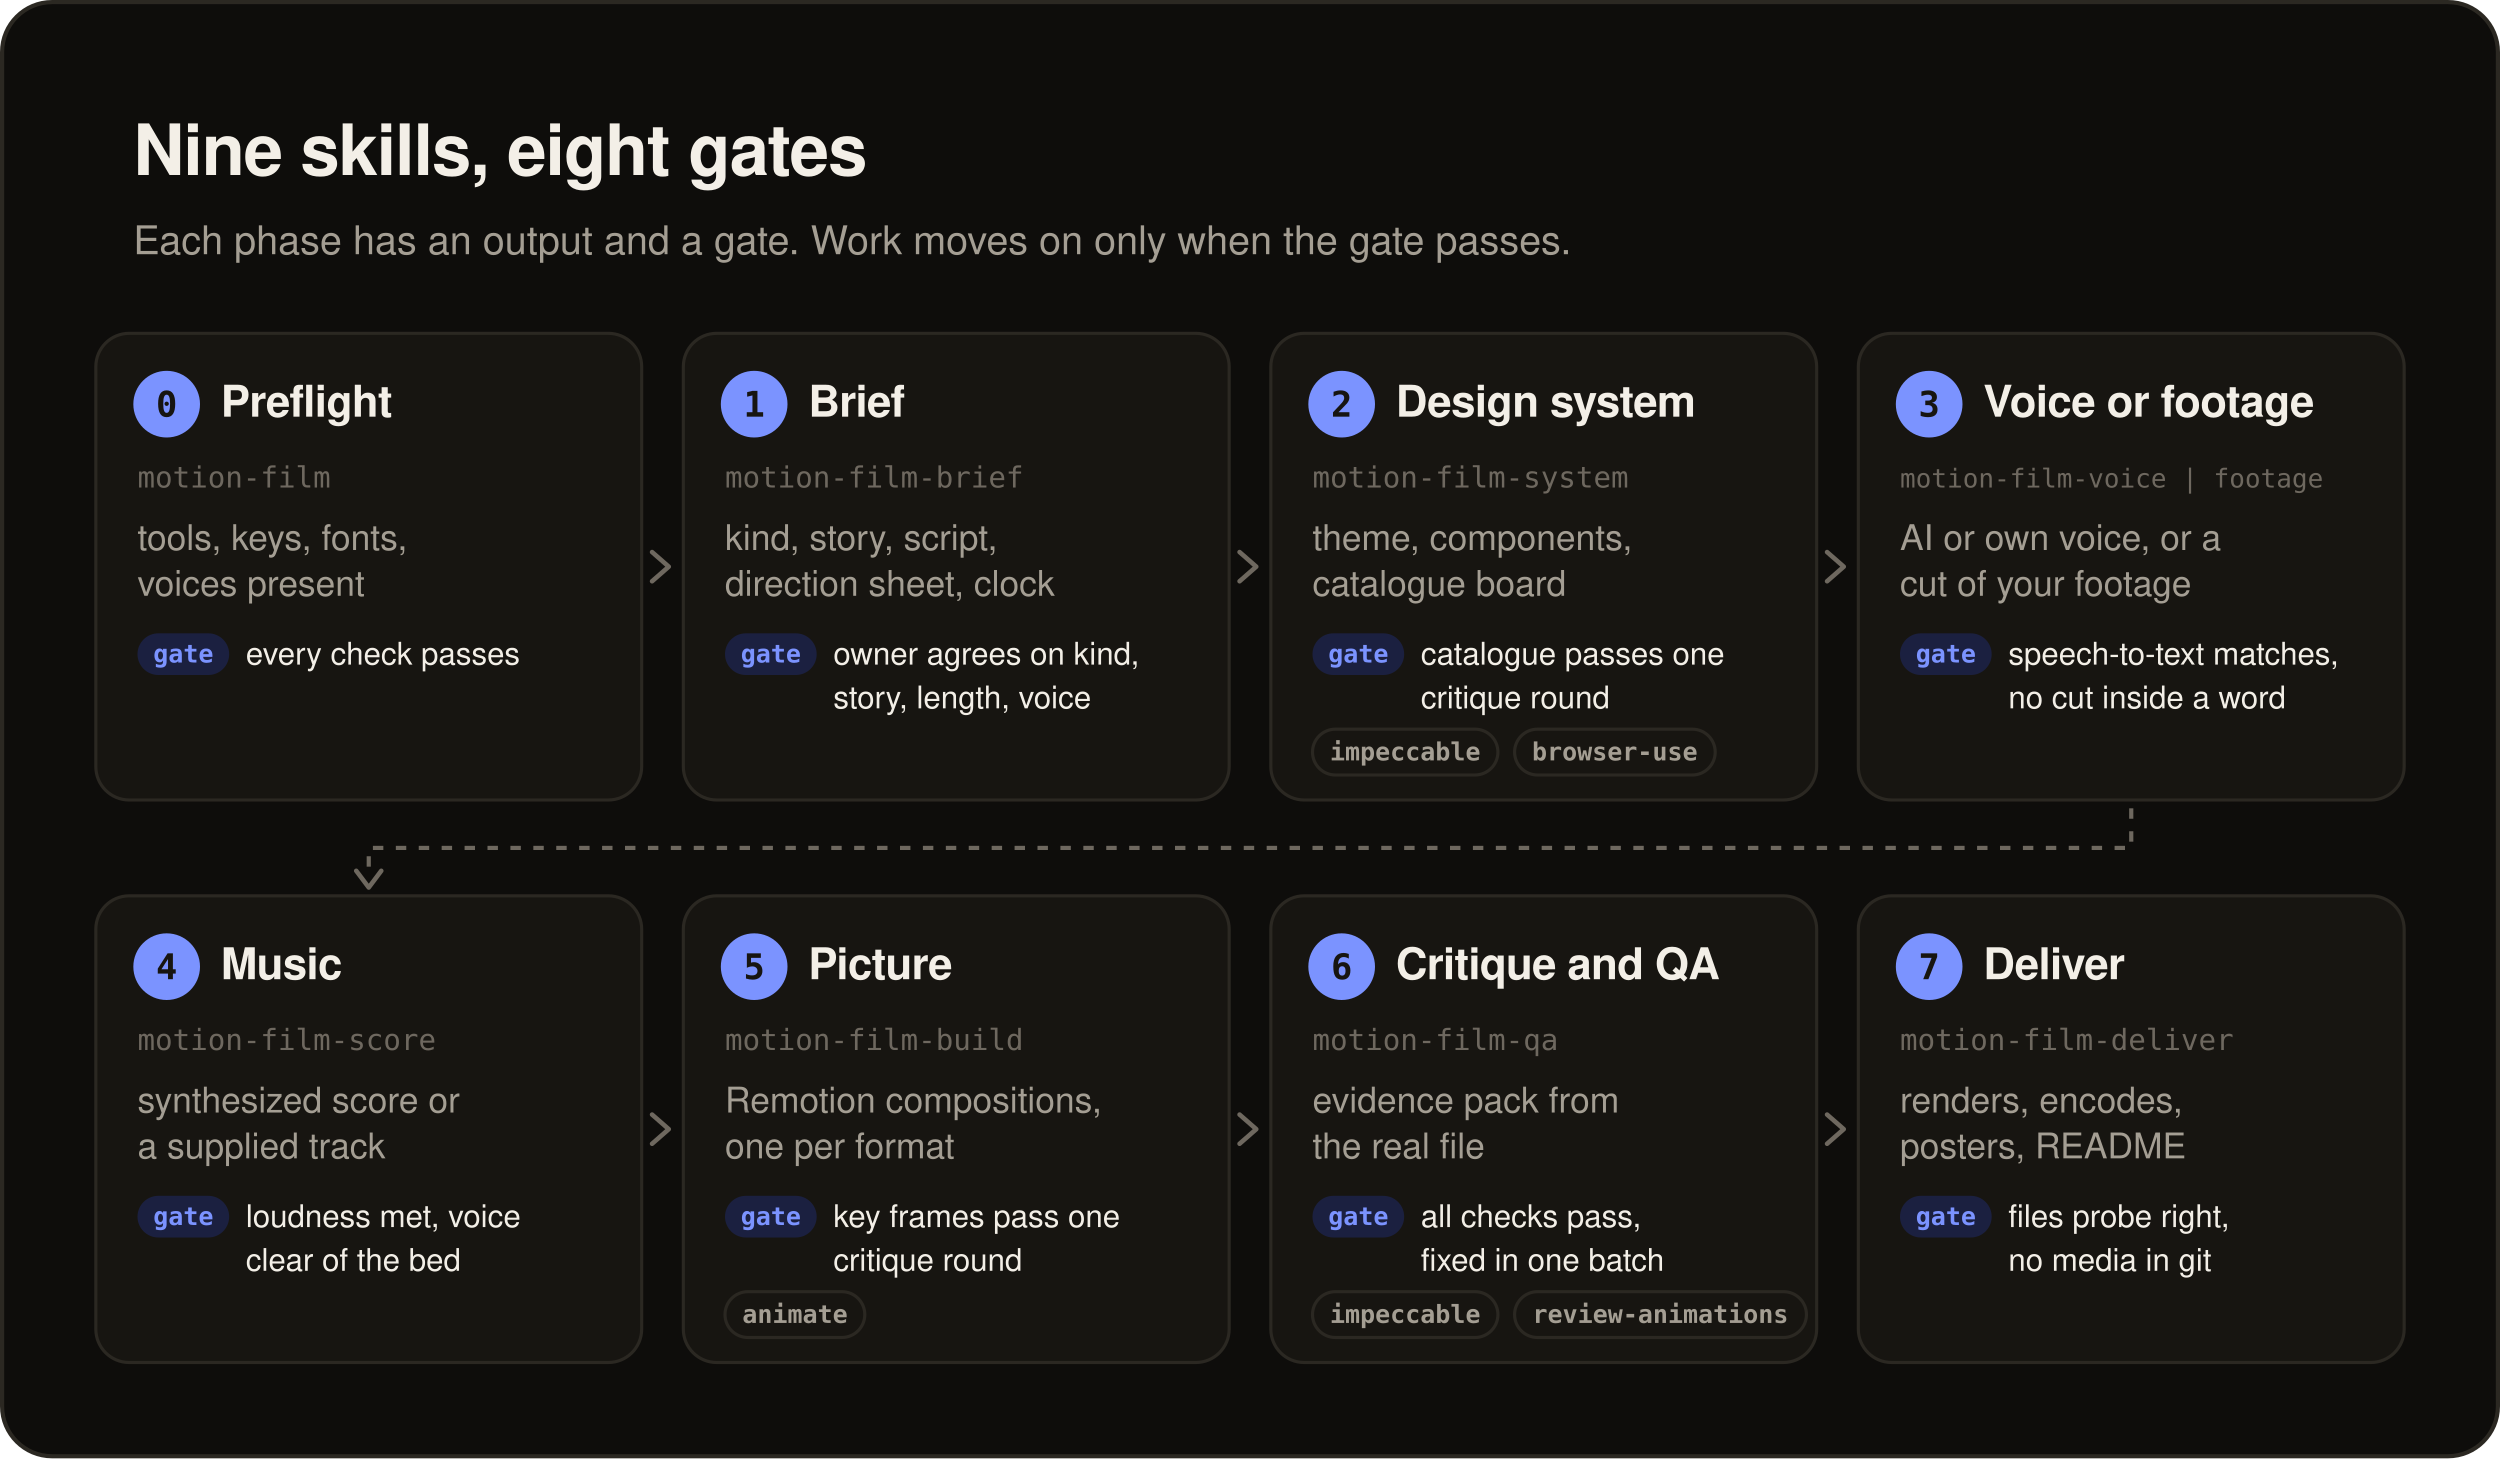
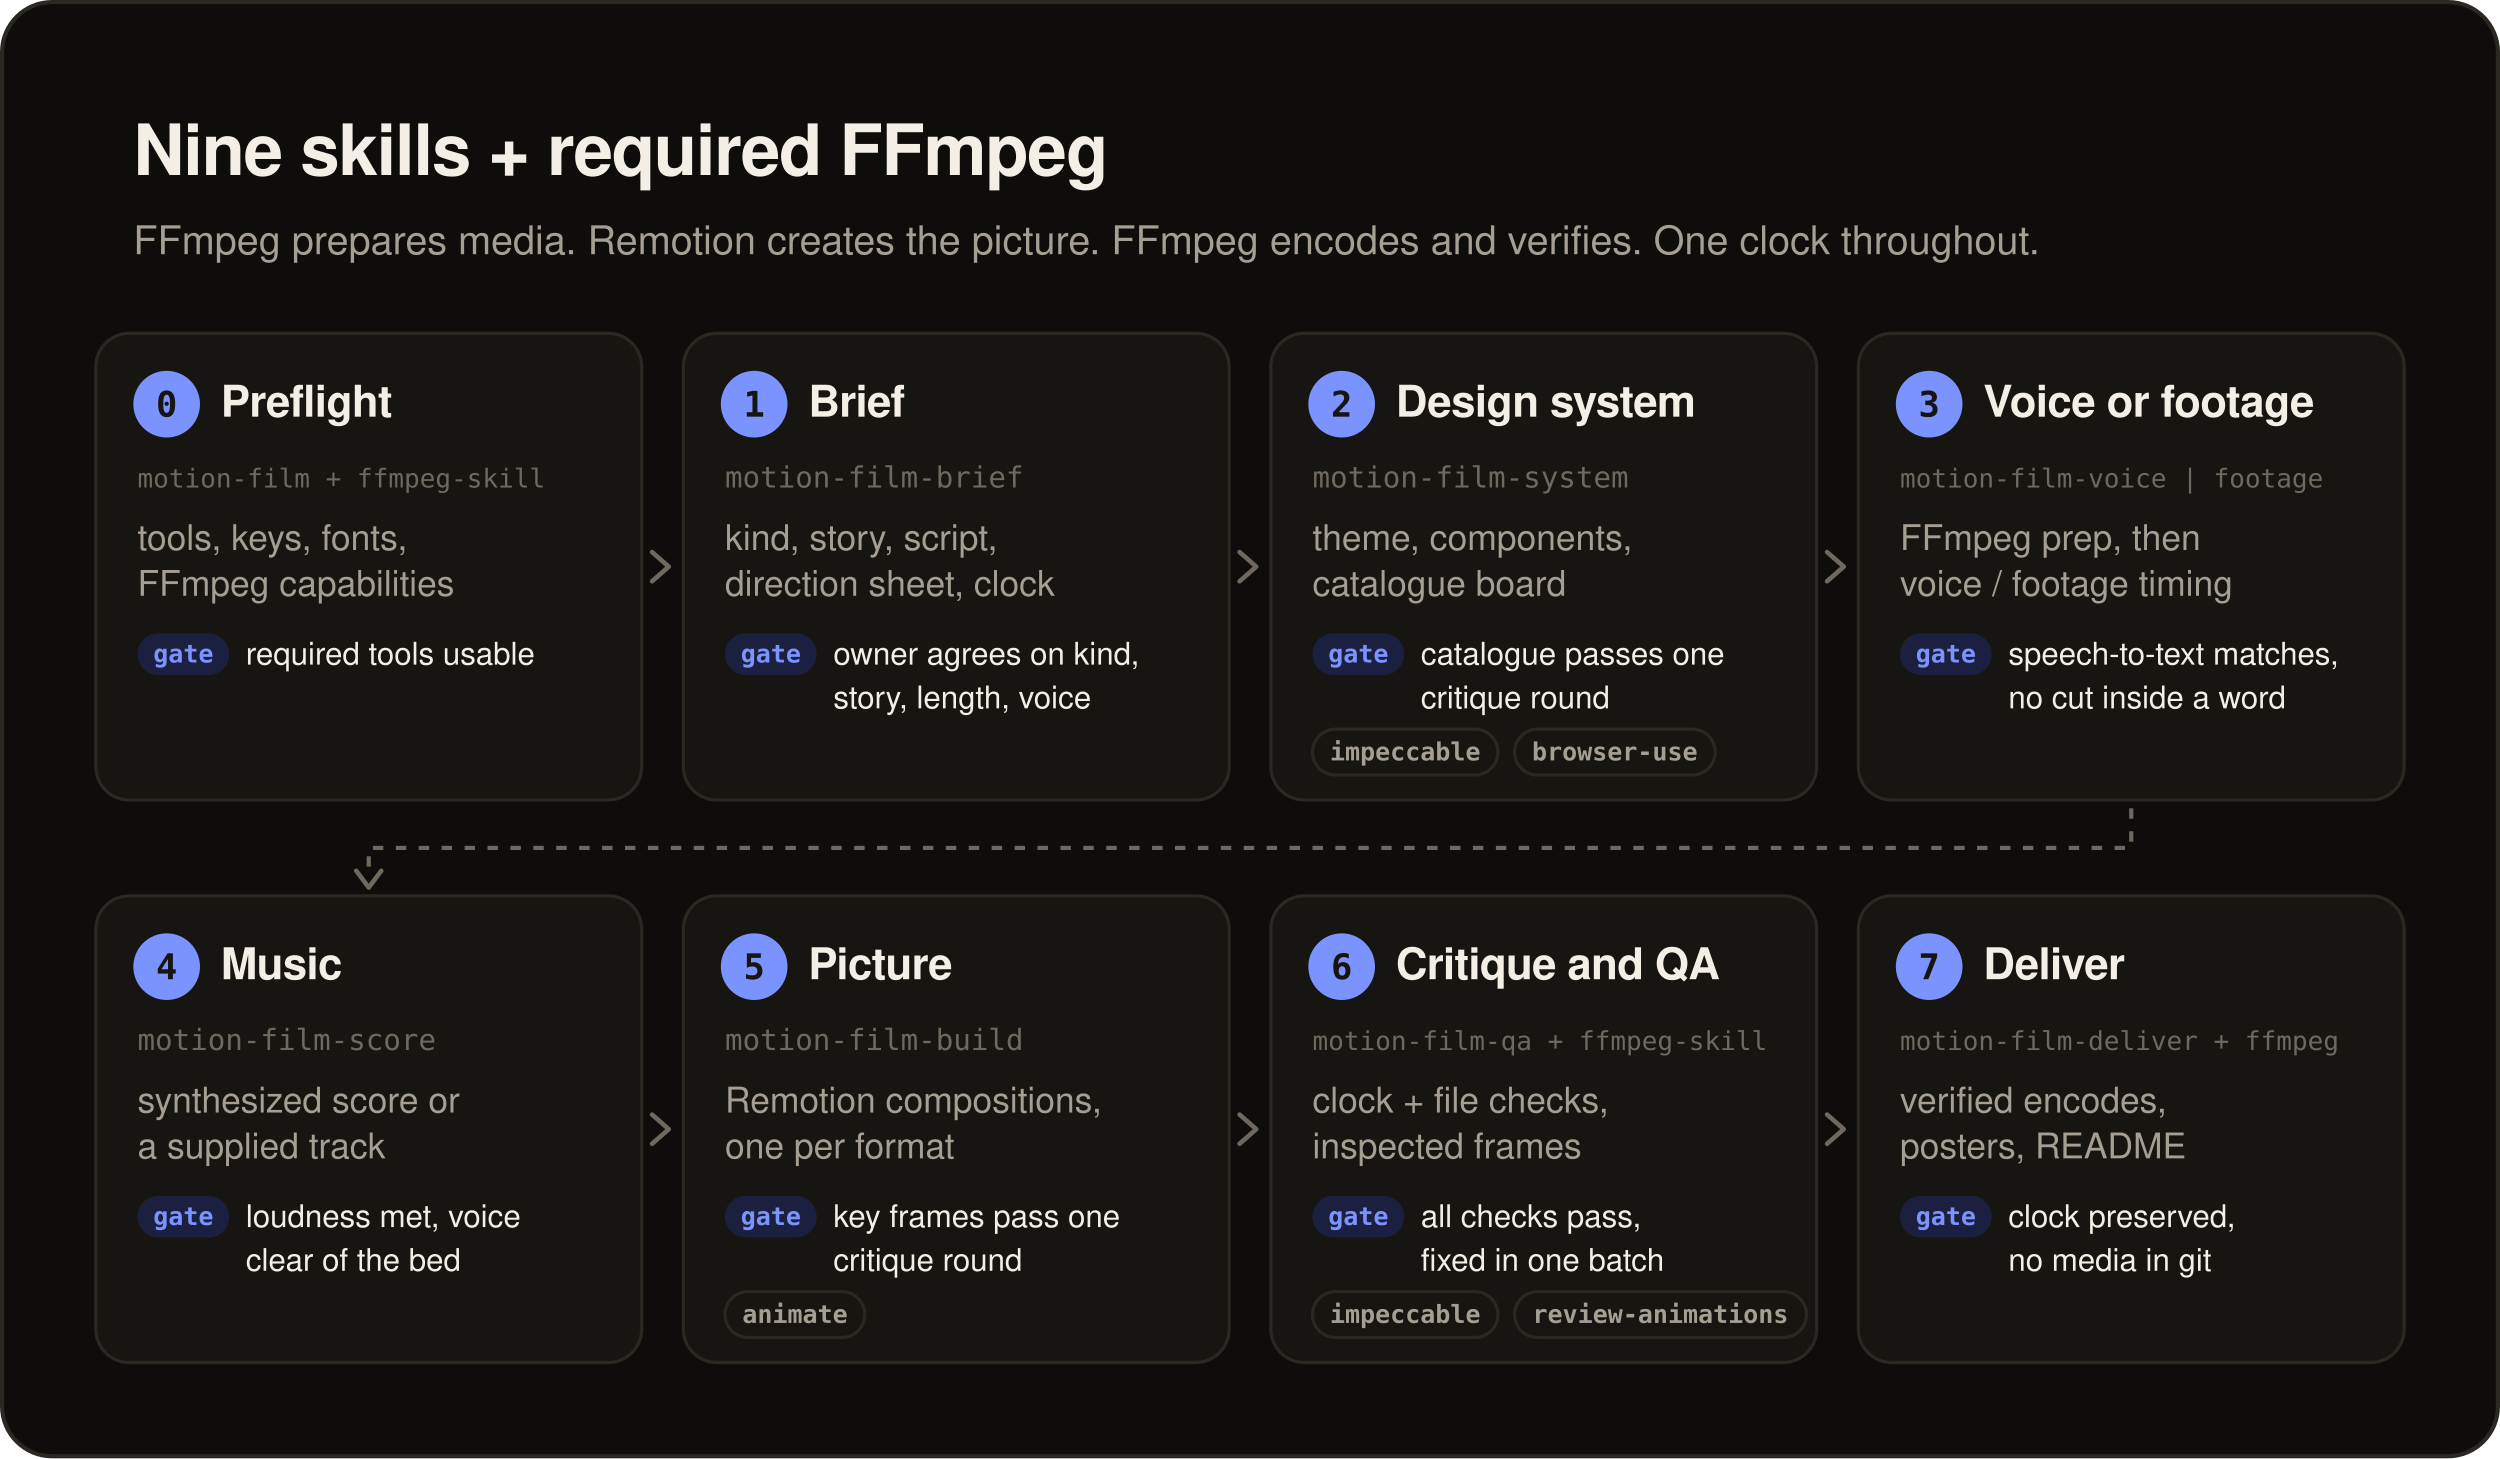
<svg xmlns="http://www.w3.org/2000/svg" viewBox="0 0 1200 700" width="1200" height="700" role="img" aria-label="The eight phases with their outputs and gates">
  <style />
  <rect x="1.0" y="1.0" width="1198.0" height="698.0" rx="24" fill="#0E0D0B" stroke="#2B2822" stroke-width="2" opacity="1" />
-   <text x="64.0" y="84.0" font-family="ui-sans-serif, -apple-system, BlinkMacSystemFont, 'Segoe UI', Helvetica, Arial, sans-serif" font-size="34" font-weight="700" fill="#F3EFE7" text-anchor="start" letter-spacing="-0.6" opacity="1">Nine skills, eight gates</text>
-   <text x="64.0" y="122.0" font-family="ui-sans-serif, -apple-system, BlinkMacSystemFont, 'Segoe UI', Helvetica, Arial, sans-serif" font-size="19" font-weight="400" fill="#A49E93" text-anchor="start" letter-spacing="0" opacity="1">Each phase has an output and a gate. Work moves on only when the gate passes.</text>
+   <text x="64.0" y="84.0" font-family="ui-sans-serif, -apple-system, BlinkMacSystemFont, 'Segoe UI', Helvetica, Arial, sans-serif" font-size="34" font-weight="700" fill="#F3EFE7" text-anchor="start" letter-spacing="-0.6" opacity="1">Nine skills + required FFmpeg</text>
+   <text x="64.0" y="122.0" font-family="ui-sans-serif, -apple-system, BlinkMacSystemFont, 'Segoe UI', Helvetica, Arial, sans-serif" font-size="19" font-weight="400" fill="#A49E93" text-anchor="start" letter-spacing="0" opacity="1">FFmpeg prepares media. Remotion creates the picture. FFmpeg encodes and verifies. One clock throughout.</text>
  <rect x="46.0" y="160.0" width="262.0" height="224.0" rx="16" fill="#171511" stroke="#2B2822" stroke-width="1.5" opacity="1" />
  <circle cx="80.0" cy="194" r="16" fill="#7B93FF" />
  <text x="80.0" y="200.0" font-family="ui-monospace, SFMono-Regular, Menlo, Consolas, monospace" font-size="17" font-weight="700" fill="#171511" text-anchor="middle" letter-spacing="0" opacity="1">0</text>
  <text x="106.0" y="200.0" font-family="ui-sans-serif, -apple-system, BlinkMacSystemFont, 'Segoe UI', Helvetica, Arial, sans-serif" font-size="21" font-weight="700" fill="#F3EFE7" text-anchor="start" letter-spacing="-0.3" opacity="1">Preflight</text>
-   <text x="66.0" y="234.0" font-family="ui-monospace, SFMono-Regular, Menlo, Consolas, monospace" font-size="14" font-weight="500" fill="#6E685F" text-anchor="start" letter-spacing="0" opacity="1">motion-film</text>
+   <text x="66.0" y="234.0" font-family="ui-monospace, SFMono-Regular, Menlo, Consolas, monospace" font-size="12.5" font-weight="500" fill="#6E685F" text-anchor="start" letter-spacing="0" opacity="1">motion-film + ffmpeg-skill</text>
  <text x="66.0" y="264.0" font-family="ui-sans-serif, -apple-system, BlinkMacSystemFont, 'Segoe UI', Helvetica, Arial, sans-serif" font-size="17" font-weight="400" fill="#A49E93" text-anchor="start" letter-spacing="0" opacity="1">tools, keys, fonts,</text>
-   <text x="66.0" y="286.0" font-family="ui-sans-serif, -apple-system, BlinkMacSystemFont, 'Segoe UI', Helvetica, Arial, sans-serif" font-size="17" font-weight="400" fill="#A49E93" text-anchor="start" letter-spacing="0" opacity="1">voices present</text>
+   <text x="66.0" y="286.0" font-family="ui-sans-serif, -apple-system, BlinkMacSystemFont, 'Segoe UI', Helvetica, Arial, sans-serif" font-size="17" font-weight="400" fill="#A49E93" text-anchor="start" letter-spacing="0" opacity="1">FFmpeg capabilities</text>
  <rect x="66.0" y="304.0" width="44.0" height="20.0" rx="10" fill="#1B2040" stroke="none" stroke-width="1" opacity="1" />
  <text x="88.0" y="318.0" font-family="ui-monospace, SFMono-Regular, Menlo, Consolas, monospace" font-size="12" font-weight="700" fill="#7B93FF" text-anchor="middle" letter-spacing="0" opacity="1">gate</text>
-   <text x="118.0" y="319.0" font-family="ui-sans-serif, -apple-system, BlinkMacSystemFont, 'Segoe UI', Helvetica, Arial, sans-serif" font-size="15" font-weight="500" fill="#F3EFE7" text-anchor="start" letter-spacing="0" opacity="1">every check passes</text>
+   <text x="118.0" y="319.0" font-family="ui-sans-serif, -apple-system, BlinkMacSystemFont, 'Segoe UI', Helvetica, Arial, sans-serif" font-size="15" font-weight="500" fill="#F3EFE7" text-anchor="start" letter-spacing="0" opacity="1">required tools usable</text>
  <path d="M313.0 265.0 L321.0 272.0 L313.0 279.0" fill="none" stroke="#6E685F" stroke-width="2.2" stroke-linecap="round" stroke-linejoin="round" />
  <rect x="328.0" y="160.0" width="262.0" height="224.0" rx="16" fill="#171511" stroke="#2B2822" stroke-width="1.5" opacity="1" />
  <circle cx="362.0" cy="194" r="16" fill="#7B93FF" />
  <text x="362.0" y="200.0" font-family="ui-monospace, SFMono-Regular, Menlo, Consolas, monospace" font-size="17" font-weight="700" fill="#171511" text-anchor="middle" letter-spacing="0" opacity="1">1</text>
  <text x="388.0" y="200.0" font-family="ui-sans-serif, -apple-system, BlinkMacSystemFont, 'Segoe UI', Helvetica, Arial, sans-serif" font-size="21" font-weight="700" fill="#F3EFE7" text-anchor="start" letter-spacing="-0.3" opacity="1">Brief</text>
  <text x="348.0" y="234.0" font-family="ui-monospace, SFMono-Regular, Menlo, Consolas, monospace" font-size="14" font-weight="500" fill="#6E685F" text-anchor="start" letter-spacing="0" opacity="1">motion-film-brief</text>
  <text x="348.0" y="264.0" font-family="ui-sans-serif, -apple-system, BlinkMacSystemFont, 'Segoe UI', Helvetica, Arial, sans-serif" font-size="17" font-weight="400" fill="#A49E93" text-anchor="start" letter-spacing="0" opacity="1">kind, story, script,</text>
  <text x="348.0" y="286.0" font-family="ui-sans-serif, -apple-system, BlinkMacSystemFont, 'Segoe UI', Helvetica, Arial, sans-serif" font-size="17" font-weight="400" fill="#A49E93" text-anchor="start" letter-spacing="0" opacity="1">direction sheet, clock</text>
  <rect x="348.0" y="304.0" width="44.0" height="20.0" rx="10" fill="#1B2040" stroke="none" stroke-width="1" opacity="1" />
  <text x="370.0" y="318.0" font-family="ui-monospace, SFMono-Regular, Menlo, Consolas, monospace" font-size="12" font-weight="700" fill="#7B93FF" text-anchor="middle" letter-spacing="0" opacity="1">gate</text>
  <text x="400.0" y="319.0" font-family="ui-sans-serif, -apple-system, BlinkMacSystemFont, 'Segoe UI', Helvetica, Arial, sans-serif" font-size="15" font-weight="500" fill="#F3EFE7" text-anchor="start" letter-spacing="0" opacity="1">owner agrees on kind,</text>
  <text x="400.0" y="340.0" font-family="ui-sans-serif, -apple-system, BlinkMacSystemFont, 'Segoe UI', Helvetica, Arial, sans-serif" font-size="15" font-weight="500" fill="#F3EFE7" text-anchor="start" letter-spacing="0" opacity="1">story, length, voice</text>
  <path d="M595.0 265.0 L603.0 272.0 L595.0 279.0" fill="none" stroke="#6E685F" stroke-width="2.2" stroke-linecap="round" stroke-linejoin="round" />
  <rect x="610.0" y="160.0" width="262.0" height="224.0" rx="16" fill="#171511" stroke="#2B2822" stroke-width="1.5" opacity="1" />
  <circle cx="644.0" cy="194" r="16" fill="#7B93FF" />
  <text x="644.0" y="200.0" font-family="ui-monospace, SFMono-Regular, Menlo, Consolas, monospace" font-size="17" font-weight="700" fill="#171511" text-anchor="middle" letter-spacing="0" opacity="1">2</text>
  <text x="670.0" y="200.0" font-family="ui-sans-serif, -apple-system, BlinkMacSystemFont, 'Segoe UI', Helvetica, Arial, sans-serif" font-size="21" font-weight="700" fill="#F3EFE7" text-anchor="start" letter-spacing="-0.3" opacity="1">Design system</text>
  <text x="630.0" y="234.0" font-family="ui-monospace, SFMono-Regular, Menlo, Consolas, monospace" font-size="14" font-weight="500" fill="#6E685F" text-anchor="start" letter-spacing="0" opacity="1">motion-film-system</text>
  <text x="630.0" y="264.0" font-family="ui-sans-serif, -apple-system, BlinkMacSystemFont, 'Segoe UI', Helvetica, Arial, sans-serif" font-size="17" font-weight="400" fill="#A49E93" text-anchor="start" letter-spacing="0" opacity="1">theme, components,</text>
  <text x="630.0" y="286.0" font-family="ui-sans-serif, -apple-system, BlinkMacSystemFont, 'Segoe UI', Helvetica, Arial, sans-serif" font-size="17" font-weight="400" fill="#A49E93" text-anchor="start" letter-spacing="0" opacity="1">catalogue board</text>
  <rect x="630.0" y="304.0" width="44.0" height="20.0" rx="10" fill="#1B2040" stroke="none" stroke-width="1" opacity="1" />
  <text x="652.0" y="318.0" font-family="ui-monospace, SFMono-Regular, Menlo, Consolas, monospace" font-size="12" font-weight="700" fill="#7B93FF" text-anchor="middle" letter-spacing="0" opacity="1">gate</text>
  <text x="682.0" y="319.0" font-family="ui-sans-serif, -apple-system, BlinkMacSystemFont, 'Segoe UI', Helvetica, Arial, sans-serif" font-size="15" font-weight="500" fill="#F3EFE7" text-anchor="start" letter-spacing="0" opacity="1">catalogue passes one</text>
  <text x="682.0" y="340.0" font-family="ui-sans-serif, -apple-system, BlinkMacSystemFont, 'Segoe UI', Helvetica, Arial, sans-serif" font-size="15" font-weight="500" fill="#F3EFE7" text-anchor="start" letter-spacing="0" opacity="1">critique round</text>
  <rect x="630.0" y="350.0" width="89.0" height="22.0" rx="11" fill="none" stroke="#2B2822" stroke-width="1.5" opacity="1" />
  <text x="674.5" y="365.0" font-family="ui-monospace, SFMono-Regular, Menlo, Consolas, monospace" font-size="12" font-weight="600" fill="#A49E93" text-anchor="middle" letter-spacing="0" opacity="1">impeccable</text>
  <rect x="727.0" y="350.0" width="96.3" height="22.0" rx="11" fill="none" stroke="#2B2822" stroke-width="1.5" opacity="1" />
  <text x="775.1" y="365.0" font-family="ui-monospace, SFMono-Regular, Menlo, Consolas, monospace" font-size="12" font-weight="600" fill="#A49E93" text-anchor="middle" letter-spacing="0" opacity="1">browser-use</text>
  <path d="M877.0 265.0 L885.0 272.0 L877.0 279.0" fill="none" stroke="#6E685F" stroke-width="2.2" stroke-linecap="round" stroke-linejoin="round" />
  <rect x="892.0" y="160.0" width="262.0" height="224.0" rx="16" fill="#171511" stroke="#2B2822" stroke-width="1.5" opacity="1" />
  <circle cx="926.0" cy="194" r="16" fill="#7B93FF" />
  <text x="926.0" y="200.0" font-family="ui-monospace, SFMono-Regular, Menlo, Consolas, monospace" font-size="17" font-weight="700" fill="#171511" text-anchor="middle" letter-spacing="0" opacity="1">3</text>
  <text x="952.0" y="200.0" font-family="ui-sans-serif, -apple-system, BlinkMacSystemFont, 'Segoe UI', Helvetica, Arial, sans-serif" font-size="21" font-weight="700" fill="#F3EFE7" text-anchor="start" letter-spacing="-0.3" opacity="1">Voice or footage</text>
  <text x="912.0" y="234.0" font-family="ui-monospace, SFMono-Regular, Menlo, Consolas, monospace" font-size="12.5" font-weight="500" fill="#6E685F" text-anchor="start" letter-spacing="0" opacity="1">motion-film-voice | footage</text>
-   <text x="912.0" y="264.0" font-family="ui-sans-serif, -apple-system, BlinkMacSystemFont, 'Segoe UI', Helvetica, Arial, sans-serif" font-size="17" font-weight="400" fill="#A49E93" text-anchor="start" letter-spacing="0" opacity="1">AI or own voice, or a</text>
-   <text x="912.0" y="286.0" font-family="ui-sans-serif, -apple-system, BlinkMacSystemFont, 'Segoe UI', Helvetica, Arial, sans-serif" font-size="17" font-weight="400" fill="#A49E93" text-anchor="start" letter-spacing="0" opacity="1">cut of your footage</text>
+   <text x="912.0" y="264.0" font-family="ui-sans-serif, -apple-system, BlinkMacSystemFont, 'Segoe UI', Helvetica, Arial, sans-serif" font-size="17" font-weight="400" fill="#A49E93" text-anchor="start" letter-spacing="0" opacity="1">FFmpeg prep, then</text>
+   <text x="912.0" y="286.0" font-family="ui-sans-serif, -apple-system, BlinkMacSystemFont, 'Segoe UI', Helvetica, Arial, sans-serif" font-size="17" font-weight="400" fill="#A49E93" text-anchor="start" letter-spacing="0" opacity="1">voice / footage timing</text>
  <rect x="912.0" y="304.0" width="44.0" height="20.0" rx="10" fill="#1B2040" stroke="none" stroke-width="1" opacity="1" />
  <text x="934.0" y="318.0" font-family="ui-monospace, SFMono-Regular, Menlo, Consolas, monospace" font-size="12" font-weight="700" fill="#7B93FF" text-anchor="middle" letter-spacing="0" opacity="1">gate</text>
  <text x="964.0" y="319.0" font-family="ui-sans-serif, -apple-system, BlinkMacSystemFont, 'Segoe UI', Helvetica, Arial, sans-serif" font-size="15" font-weight="500" fill="#F3EFE7" text-anchor="start" letter-spacing="0" opacity="1">speech-to-text matches,</text>
  <text x="964.0" y="340.0" font-family="ui-sans-serif, -apple-system, BlinkMacSystemFont, 'Segoe UI', Helvetica, Arial, sans-serif" font-size="15" font-weight="500" fill="#F3EFE7" text-anchor="start" letter-spacing="0" opacity="1">no cut inside a word</text>
  <rect x="46.0" y="430.0" width="262.0" height="224.0" rx="16" fill="#171511" stroke="#2B2822" stroke-width="1.5" opacity="1" />
  <circle cx="80.0" cy="464" r="16" fill="#7B93FF" />
  <text x="80.0" y="470.0" font-family="ui-monospace, SFMono-Regular, Menlo, Consolas, monospace" font-size="17" font-weight="700" fill="#171511" text-anchor="middle" letter-spacing="0" opacity="1">4</text>
  <text x="106.0" y="470.0" font-family="ui-sans-serif, -apple-system, BlinkMacSystemFont, 'Segoe UI', Helvetica, Arial, sans-serif" font-size="21" font-weight="700" fill="#F3EFE7" text-anchor="start" letter-spacing="-0.3" opacity="1">Music</text>
  <text x="66.0" y="504.0" font-family="ui-monospace, SFMono-Regular, Menlo, Consolas, monospace" font-size="14" font-weight="500" fill="#6E685F" text-anchor="start" letter-spacing="0" opacity="1">motion-film-score</text>
  <text x="66.0" y="534.0" font-family="ui-sans-serif, -apple-system, BlinkMacSystemFont, 'Segoe UI', Helvetica, Arial, sans-serif" font-size="17" font-weight="400" fill="#A49E93" text-anchor="start" letter-spacing="0" opacity="1">synthesized score or</text>
  <text x="66.0" y="556.0" font-family="ui-sans-serif, -apple-system, BlinkMacSystemFont, 'Segoe UI', Helvetica, Arial, sans-serif" font-size="17" font-weight="400" fill="#A49E93" text-anchor="start" letter-spacing="0" opacity="1">a supplied track</text>
  <rect x="66.0" y="574.0" width="44.0" height="20.0" rx="10" fill="#1B2040" stroke="none" stroke-width="1" opacity="1" />
  <text x="88.0" y="588.0" font-family="ui-monospace, SFMono-Regular, Menlo, Consolas, monospace" font-size="12" font-weight="700" fill="#7B93FF" text-anchor="middle" letter-spacing="0" opacity="1">gate</text>
  <text x="118.0" y="589.0" font-family="ui-sans-serif, -apple-system, BlinkMacSystemFont, 'Segoe UI', Helvetica, Arial, sans-serif" font-size="15" font-weight="500" fill="#F3EFE7" text-anchor="start" letter-spacing="0" opacity="1">loudness met, voice</text>
  <text x="118.0" y="610.0" font-family="ui-sans-serif, -apple-system, BlinkMacSystemFont, 'Segoe UI', Helvetica, Arial, sans-serif" font-size="15" font-weight="500" fill="#F3EFE7" text-anchor="start" letter-spacing="0" opacity="1">clear of the bed</text>
  <path d="M313.0 535.0 L321.0 542.0 L313.0 549.0" fill="none" stroke="#6E685F" stroke-width="2.2" stroke-linecap="round" stroke-linejoin="round" />
  <rect x="328.0" y="430.0" width="262.0" height="224.0" rx="16" fill="#171511" stroke="#2B2822" stroke-width="1.5" opacity="1" />
  <circle cx="362.0" cy="464" r="16" fill="#7B93FF" />
  <text x="362.0" y="470.0" font-family="ui-monospace, SFMono-Regular, Menlo, Consolas, monospace" font-size="17" font-weight="700" fill="#171511" text-anchor="middle" letter-spacing="0" opacity="1">5</text>
  <text x="388.0" y="470.0" font-family="ui-sans-serif, -apple-system, BlinkMacSystemFont, 'Segoe UI', Helvetica, Arial, sans-serif" font-size="21" font-weight="700" fill="#F3EFE7" text-anchor="start" letter-spacing="-0.3" opacity="1">Picture</text>
  <text x="348.0" y="504.0" font-family="ui-monospace, SFMono-Regular, Menlo, Consolas, monospace" font-size="14" font-weight="500" fill="#6E685F" text-anchor="start" letter-spacing="0" opacity="1">motion-film-build</text>
  <text x="348.0" y="534.0" font-family="ui-sans-serif, -apple-system, BlinkMacSystemFont, 'Segoe UI', Helvetica, Arial, sans-serif" font-size="17" font-weight="400" fill="#A49E93" text-anchor="start" letter-spacing="0" opacity="1">Remotion compositions,</text>
  <text x="348.0" y="556.0" font-family="ui-sans-serif, -apple-system, BlinkMacSystemFont, 'Segoe UI', Helvetica, Arial, sans-serif" font-size="17" font-weight="400" fill="#A49E93" text-anchor="start" letter-spacing="0" opacity="1">one per format</text>
  <rect x="348.0" y="574.0" width="44.0" height="20.0" rx="10" fill="#1B2040" stroke="none" stroke-width="1" opacity="1" />
  <text x="370.0" y="588.0" font-family="ui-monospace, SFMono-Regular, Menlo, Consolas, monospace" font-size="12" font-weight="700" fill="#7B93FF" text-anchor="middle" letter-spacing="0" opacity="1">gate</text>
  <text x="400.0" y="589.0" font-family="ui-sans-serif, -apple-system, BlinkMacSystemFont, 'Segoe UI', Helvetica, Arial, sans-serif" font-size="15" font-weight="500" fill="#F3EFE7" text-anchor="start" letter-spacing="0" opacity="1">key frames pass one</text>
  <text x="400.0" y="610.0" font-family="ui-sans-serif, -apple-system, BlinkMacSystemFont, 'Segoe UI', Helvetica, Arial, sans-serif" font-size="15" font-weight="500" fill="#F3EFE7" text-anchor="start" letter-spacing="0" opacity="1">critique round</text>
  <rect x="348.0" y="620.0" width="67.1" height="22.0" rx="11" fill="none" stroke="#2B2822" stroke-width="1.5" opacity="1" />
  <text x="381.6" y="635.0" font-family="ui-monospace, SFMono-Regular, Menlo, Consolas, monospace" font-size="12" font-weight="600" fill="#A49E93" text-anchor="middle" letter-spacing="0" opacity="1">animate</text>
  <path d="M595.0 535.0 L603.0 542.0 L595.0 549.0" fill="none" stroke="#6E685F" stroke-width="2.2" stroke-linecap="round" stroke-linejoin="round" />
  <rect x="610.0" y="430.0" width="262.0" height="224.0" rx="16" fill="#171511" stroke="#2B2822" stroke-width="1.5" opacity="1" />
  <circle cx="644.0" cy="464" r="16" fill="#7B93FF" />
  <text x="644.0" y="470.0" font-family="ui-monospace, SFMono-Regular, Menlo, Consolas, monospace" font-size="17" font-weight="700" fill="#171511" text-anchor="middle" letter-spacing="0" opacity="1">6</text>
  <text x="670.0" y="470.0" font-family="ui-sans-serif, -apple-system, BlinkMacSystemFont, 'Segoe UI', Helvetica, Arial, sans-serif" font-size="21" font-weight="700" fill="#F3EFE7" text-anchor="start" letter-spacing="-0.3" opacity="1">Critique and QA</text>
-   <text x="630.0" y="504.0" font-family="ui-monospace, SFMono-Regular, Menlo, Consolas, monospace" font-size="14" font-weight="500" fill="#6E685F" text-anchor="start" letter-spacing="0" opacity="1">motion-film-qa</text>
-   <text x="630.0" y="534.0" font-family="ui-sans-serif, -apple-system, BlinkMacSystemFont, 'Segoe UI', Helvetica, Arial, sans-serif" font-size="17" font-weight="400" fill="#A49E93" text-anchor="start" letter-spacing="0" opacity="1">evidence pack from</text>
-   <text x="630.0" y="556.0" font-family="ui-sans-serif, -apple-system, BlinkMacSystemFont, 'Segoe UI', Helvetica, Arial, sans-serif" font-size="17" font-weight="400" fill="#A49E93" text-anchor="start" letter-spacing="0" opacity="1">the real file</text>
+   <text x="630.0" y="504.0" font-family="ui-monospace, SFMono-Regular, Menlo, Consolas, monospace" font-size="12.5" font-weight="500" fill="#6E685F" text-anchor="start" letter-spacing="0" opacity="1">motion-film-qa + ffmpeg-skill</text>
+   <text x="630.0" y="534.0" font-family="ui-sans-serif, -apple-system, BlinkMacSystemFont, 'Segoe UI', Helvetica, Arial, sans-serif" font-size="17" font-weight="400" fill="#A49E93" text-anchor="start" letter-spacing="0" opacity="1">clock + file checks,</text>
+   <text x="630.0" y="556.0" font-family="ui-sans-serif, -apple-system, BlinkMacSystemFont, 'Segoe UI', Helvetica, Arial, sans-serif" font-size="17" font-weight="400" fill="#A49E93" text-anchor="start" letter-spacing="0" opacity="1">inspected frames</text>
  <rect x="630.0" y="574.0" width="44.0" height="20.0" rx="10" fill="#1B2040" stroke="none" stroke-width="1" opacity="1" />
  <text x="652.0" y="588.0" font-family="ui-monospace, SFMono-Regular, Menlo, Consolas, monospace" font-size="12" font-weight="700" fill="#7B93FF" text-anchor="middle" letter-spacing="0" opacity="1">gate</text>
  <text x="682.0" y="589.0" font-family="ui-sans-serif, -apple-system, BlinkMacSystemFont, 'Segoe UI', Helvetica, Arial, sans-serif" font-size="15" font-weight="500" fill="#F3EFE7" text-anchor="start" letter-spacing="0" opacity="1">all checks pass,</text>
  <text x="682.0" y="610.0" font-family="ui-sans-serif, -apple-system, BlinkMacSystemFont, 'Segoe UI', Helvetica, Arial, sans-serif" font-size="15" font-weight="500" fill="#F3EFE7" text-anchor="start" letter-spacing="0" opacity="1">fixed in one batch</text>
  <rect x="630.0" y="620.0" width="89.0" height="22.0" rx="11" fill="none" stroke="#2B2822" stroke-width="1.5" opacity="1" />
  <text x="674.5" y="635.0" font-family="ui-monospace, SFMono-Regular, Menlo, Consolas, monospace" font-size="12" font-weight="600" fill="#A49E93" text-anchor="middle" letter-spacing="0" opacity="1">impeccable</text>
  <rect x="727.0" y="620.0" width="140.1" height="22.0" rx="11" fill="none" stroke="#2B2822" stroke-width="1.5" opacity="1" />
  <text x="797.0" y="635.0" font-family="ui-monospace, SFMono-Regular, Menlo, Consolas, monospace" font-size="12" font-weight="600" fill="#A49E93" text-anchor="middle" letter-spacing="0" opacity="1">review-animations</text>
  <path d="M877.0 535.0 L885.0 542.0 L877.0 549.0" fill="none" stroke="#6E685F" stroke-width="2.2" stroke-linecap="round" stroke-linejoin="round" />
  <rect x="892.0" y="430.0" width="262.0" height="224.0" rx="16" fill="#171511" stroke="#2B2822" stroke-width="1.5" opacity="1" />
  <circle cx="926.0" cy="464" r="16" fill="#7B93FF" />
  <text x="926.0" y="470.0" font-family="ui-monospace, SFMono-Regular, Menlo, Consolas, monospace" font-size="17" font-weight="700" fill="#171511" text-anchor="middle" letter-spacing="0" opacity="1">7</text>
  <text x="952.0" y="470.0" font-family="ui-sans-serif, -apple-system, BlinkMacSystemFont, 'Segoe UI', Helvetica, Arial, sans-serif" font-size="21" font-weight="700" fill="#F3EFE7" text-anchor="start" letter-spacing="-0.3" opacity="1">Deliver</text>
-   <text x="912.0" y="504.0" font-family="ui-monospace, SFMono-Regular, Menlo, Consolas, monospace" font-size="14" font-weight="500" fill="#6E685F" text-anchor="start" letter-spacing="0" opacity="1">motion-film-deliver</text>
-   <text x="912.0" y="534.0" font-family="ui-sans-serif, -apple-system, BlinkMacSystemFont, 'Segoe UI', Helvetica, Arial, sans-serif" font-size="17" font-weight="400" fill="#A49E93" text-anchor="start" letter-spacing="0" opacity="1">renders, encodes,</text>
+   <text x="912.0" y="504.0" font-family="ui-monospace, SFMono-Regular, Menlo, Consolas, monospace" font-size="12.5" font-weight="500" fill="#6E685F" text-anchor="start" letter-spacing="0" opacity="1">motion-film-deliver + ffmpeg</text>
+   <text x="912.0" y="534.0" font-family="ui-sans-serif, -apple-system, BlinkMacSystemFont, 'Segoe UI', Helvetica, Arial, sans-serif" font-size="17" font-weight="400" fill="#A49E93" text-anchor="start" letter-spacing="0" opacity="1">verified encodes,</text>
  <text x="912.0" y="556.0" font-family="ui-sans-serif, -apple-system, BlinkMacSystemFont, 'Segoe UI', Helvetica, Arial, sans-serif" font-size="17" font-weight="400" fill="#A49E93" text-anchor="start" letter-spacing="0" opacity="1">posters, README</text>
  <rect x="912.0" y="574.0" width="44.0" height="20.0" rx="10" fill="#1B2040" stroke="none" stroke-width="1" opacity="1" />
  <text x="934.0" y="588.0" font-family="ui-monospace, SFMono-Regular, Menlo, Consolas, monospace" font-size="12" font-weight="700" fill="#7B93FF" text-anchor="middle" letter-spacing="0" opacity="1">gate</text>
-   <text x="964.0" y="589.0" font-family="ui-sans-serif, -apple-system, BlinkMacSystemFont, 'Segoe UI', Helvetica, Arial, sans-serif" font-size="15" font-weight="500" fill="#F3EFE7" text-anchor="start" letter-spacing="0" opacity="1">files probe right,</text>
+   <text x="964.0" y="589.0" font-family="ui-sans-serif, -apple-system, BlinkMacSystemFont, 'Segoe UI', Helvetica, Arial, sans-serif" font-size="15" font-weight="500" fill="#F3EFE7" text-anchor="start" letter-spacing="0" opacity="1">clock preserved,</text>
  <text x="964.0" y="610.0" font-family="ui-sans-serif, -apple-system, BlinkMacSystemFont, 'Segoe UI', Helvetica, Arial, sans-serif" font-size="15" font-weight="500" fill="#F3EFE7" text-anchor="start" letter-spacing="0" opacity="1">no media in git</text>
  <path d="M1023.0 388 L1023.0 407.0 L177.0 407.0 L177.0 422" fill="none" stroke="#6E685F" stroke-width="2" stroke-dasharray="5 6" />
  <path d="M171.0 418 L177.0 426 L183.0 418" fill="none" stroke="#6E685F" stroke-width="2.2" stroke-linecap="round" stroke-linejoin="round" />
</svg>
